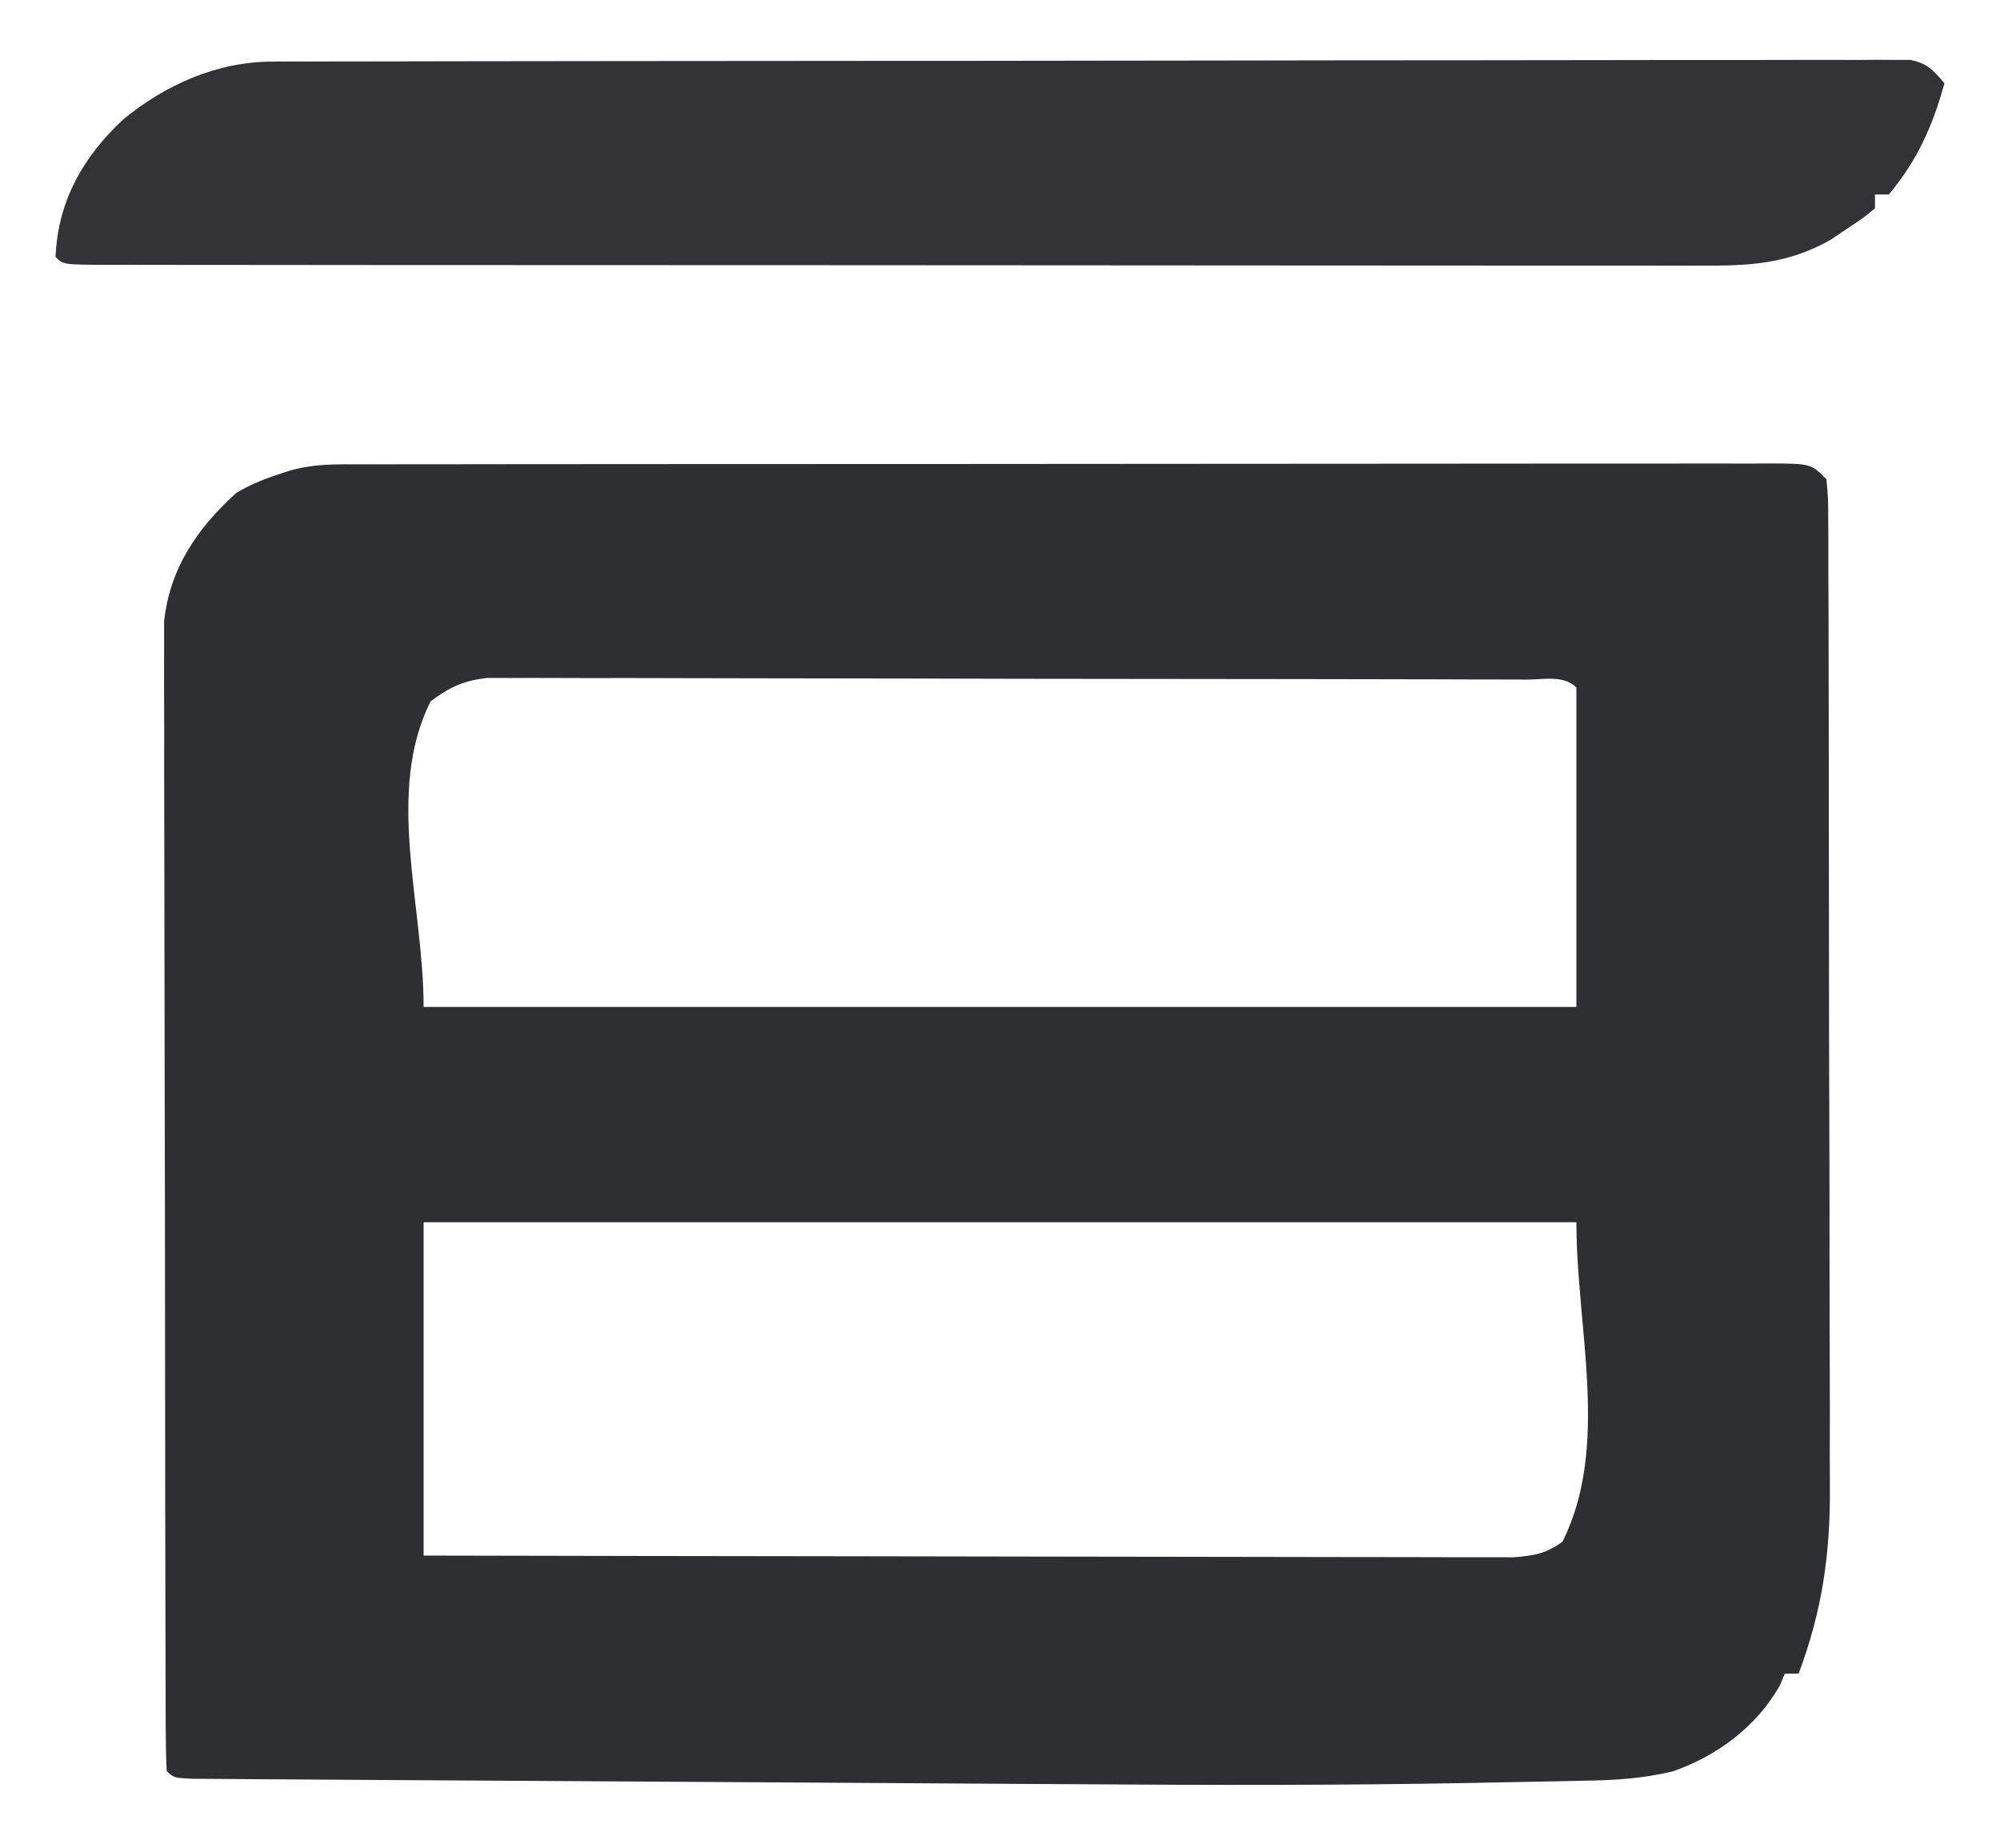
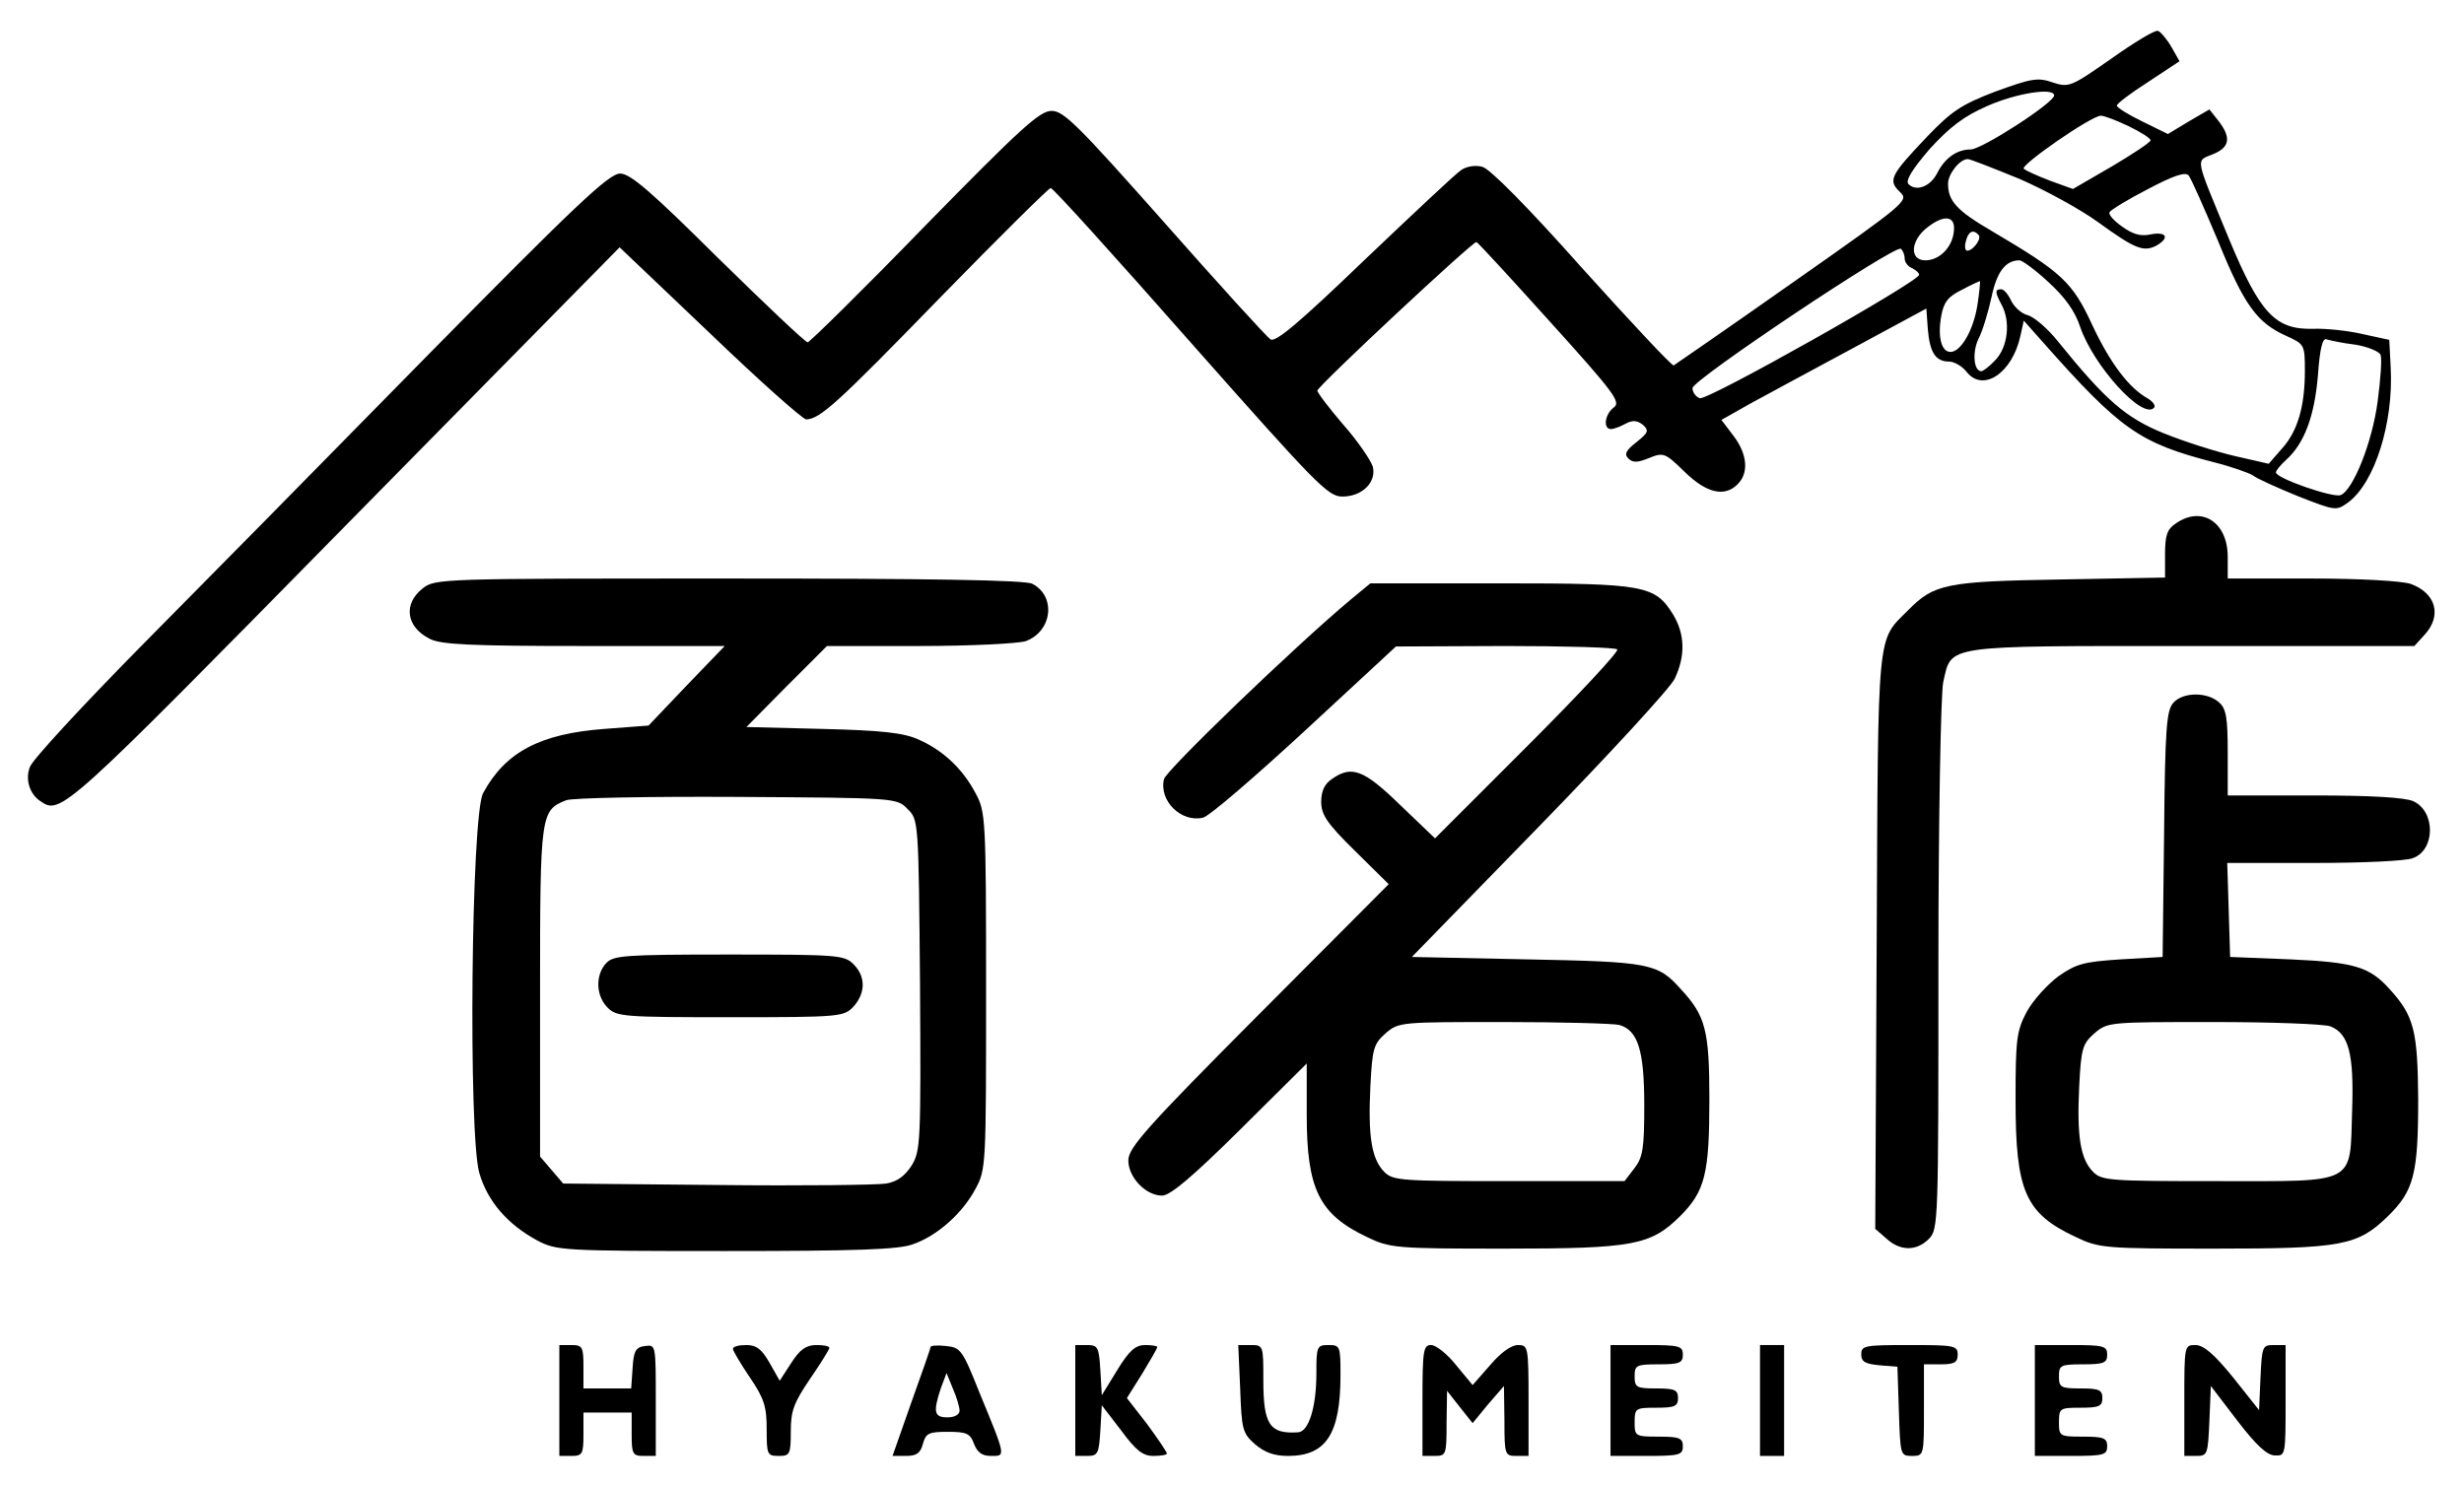
- <svg xmlns="http://www.w3.org/2000/svg" viewBox="105 110 288 266">
-   <path d="M0 0 C0.887 -0.002 1.775 -0.005 2.689 -0.007 C5.674 -0.013 8.658 -0.012 11.643 -0.012 C13.778 -0.015 15.913 -0.018 18.049 -0.022 C23.856 -0.031 29.664 -0.033 35.471 -0.034 C40.313 -0.034 45.154 -0.038 49.996 -0.042 C61.412 -0.05 72.827 -0.052 84.243 -0.052 C96.039 -0.051 107.834 -0.062 119.629 -0.077 C129.742 -0.09 139.855 -0.096 149.968 -0.095 C156.015 -0.095 162.061 -0.098 168.107 -0.108 C173.79 -0.118 179.472 -0.118 185.154 -0.111 C187.245 -0.11 189.335 -0.112 191.426 -0.118 C194.269 -0.126 197.113 -0.121 199.956 -0.114 C200.793 -0.119 201.629 -0.124 202.491 -0.129 C208.186 -0.095 208.186 -0.095 210.415 2.134 C210.672 4.827 210.672 4.827 210.682 8.323 C210.686 8.965 210.691 9.607 210.696 10.268 C210.708 12.429 210.707 14.589 210.705 16.75 C210.711 18.296 210.718 19.842 210.725 21.387 C210.743 25.597 210.748 29.806 210.749 34.015 C210.75 36.648 210.755 39.281 210.76 41.914 C210.779 51.11 210.787 60.306 210.785 69.503 C210.784 78.055 210.805 86.607 210.837 95.159 C210.863 102.511 210.874 109.863 210.872 117.216 C210.872 121.602 210.877 125.988 210.899 130.374 C210.918 134.51 210.918 138.646 210.904 142.782 C210.901 144.291 210.906 145.8 210.918 147.308 C210.99 156.865 209.802 165.131 206.415 174.134 C205.755 174.134 205.095 174.134 204.415 174.134 C204.188 174.691 203.961 175.247 203.727 175.821 C200.35 181.771 194.664 186.014 188.259 188.221 C184.001 189.232 180.126 189.484 175.771 189.551 C174.939 189.57 174.107 189.59 173.25 189.61 C170.516 189.672 167.782 189.718 165.048 189.764 C163.113 189.802 161.178 189.841 159.243 189.879 C140.482 190.23 121.725 190.199 102.962 190.066 C98.343 190.035 93.725 190.01 89.106 189.983 C81.411 189.939 73.716 189.89 66.021 189.837 C57.13 189.776 48.239 189.724 39.347 189.675 C30.716 189.628 22.085 189.575 13.454 189.52 C9.804 189.496 6.154 189.475 2.504 189.455 C-1.756 189.432 -6.017 189.404 -10.277 189.372 C-11.841 189.361 -13.405 189.351 -14.969 189.344 C-17.092 189.333 -19.215 189.317 -21.339 189.299 C-22.528 189.291 -23.718 189.283 -24.943 189.275 C-27.585 189.134 -27.585 189.134 -28.585 188.134 C-28.689 185.973 -28.721 183.808 -28.726 181.645 C-28.729 180.959 -28.732 180.273 -28.735 179.566 C-28.744 177.25 -28.745 174.934 -28.747 172.618 C-28.751 170.964 -28.756 169.31 -28.762 167.656 C-28.775 163.15 -28.781 158.643 -28.786 154.137 C-28.789 151.322 -28.793 148.507 -28.797 145.693 C-28.811 136.889 -28.821 128.084 -28.824 119.28 C-28.829 109.114 -28.846 98.947 -28.875 88.78 C-28.897 80.926 -28.907 73.072 -28.908 65.218 C-28.909 60.526 -28.915 55.834 -28.933 51.141 C-28.95 46.724 -28.952 42.307 -28.943 37.889 C-28.942 36.27 -28.947 34.65 -28.957 33.031 C-28.969 30.815 -28.963 28.6 -28.953 26.385 C-28.954 25.146 -28.956 23.908 -28.957 22.632 C-28.145 14.99 -24.201 9.231 -18.585 4.134 C-16.247 2.739 -14.205 1.99 -11.585 1.134 C-7.708 -0.159 -4.041 -0.008 0 0 Z M9.415 34.134 C2.854 47.255 8.415 63.463 8.415 78.134 C63.195 78.134 117.975 78.134 174.415 78.134 C174.415 62.954 174.415 47.774 174.415 32.134 C172.593 30.313 169.739 31 167.292 30.993 C166.645 30.99 165.998 30.987 165.332 30.984 C163.15 30.976 160.967 30.974 158.785 30.973 C157.226 30.968 155.668 30.963 154.109 30.958 C149.863 30.944 145.617 30.938 141.371 30.934 C138.72 30.931 136.069 30.926 133.417 30.922 C125.127 30.908 116.837 30.899 108.546 30.895 C98.968 30.89 89.39 30.873 79.812 30.844 C72.415 30.822 65.018 30.812 57.621 30.811 C53.2 30.81 48.779 30.804 44.359 30.786 C40.199 30.769 36.039 30.767 31.88 30.776 C30.353 30.777 28.826 30.773 27.3 30.763 C25.215 30.75 23.13 30.756 21.045 30.766 C19.879 30.765 18.712 30.763 17.51 30.762 C14.064 31.176 12.18 32.071 9.415 34.134 Z M8.415 109.134 C8.415 124.974 8.415 140.814 8.415 157.134 C29.207 157.179 49.999 157.216 70.792 157.237 C80.445 157.248 90.099 157.262 99.753 157.285 C108.167 157.305 116.58 157.317 124.993 157.322 C129.449 157.324 133.904 157.331 138.36 157.345 C142.553 157.359 146.745 157.363 150.938 157.36 C152.478 157.36 154.018 157.364 155.558 157.372 C157.658 157.382 159.759 157.38 161.859 157.374 C163.036 157.376 164.212 157.378 165.424 157.38 C168.39 157.136 170.014 156.862 172.415 155.134 C179.278 141.406 174.415 124.482 174.415 109.134 C119.635 109.134 64.855 109.134 8.415 109.134 Z " fill="#2E2F33" transform="translate(157.5855,176.8663)" />
-   <path d="M0 0 C0.849 -0.004 1.698 -0.008 2.573 -0.012 C3.501 -0.011 4.429 -0.01 5.385 -0.009 C6.374 -0.012 7.364 -0.015 8.383 -0.018 C11.708 -0.027 15.033 -0.028 18.358 -0.03 C20.738 -0.034 23.118 -0.039 25.498 -0.045 C31.969 -0.058 38.44 -0.064 44.91 -0.069 C48.949 -0.072 52.988 -0.076 57.028 -0.08 C68.208 -0.092 79.388 -0.103 90.569 -0.106 C91.641 -0.106 91.641 -0.106 92.736 -0.107 C93.453 -0.107 94.17 -0.107 94.909 -0.107 C96.362 -0.108 97.814 -0.108 99.267 -0.109 C99.988 -0.109 100.709 -0.109 101.451 -0.109 C113.14 -0.113 124.83 -0.131 136.519 -0.154 C148.516 -0.178 160.514 -0.19 172.511 -0.192 C179.249 -0.192 185.987 -0.198 192.724 -0.216 C199.057 -0.233 205.389 -0.235 211.721 -0.226 C214.05 -0.225 216.379 -0.23 218.708 -0.24 C221.878 -0.252 225.046 -0.247 228.216 -0.236 C229.146 -0.244 230.076 -0.252 231.034 -0.26 C231.881 -0.254 232.727 -0.247 233.599 -0.241 C234.331 -0.241 235.063 -0.242 235.817 -0.242 C238.259 0.233 239.163 1.259 240.737 3.131 C238.998 9.365 236.889 14.127 232.737 19.131 C232.077 19.131 231.417 19.131 230.737 19.131 C230.737 19.791 230.737 20.451 230.737 21.131 C228.979 22.569 228.979 22.569 226.612 24.131 C225.846 24.647 225.08 25.163 224.291 25.694 C218.107 29.174 212.603 29.417 205.683 29.379 C204.674 29.381 203.665 29.383 202.625 29.386 C199.247 29.392 195.868 29.383 192.489 29.374 C190.067 29.375 187.644 29.377 185.221 29.38 C179.326 29.384 173.431 29.38 167.536 29.37 C160.674 29.36 153.812 29.36 146.95 29.36 C134.712 29.361 122.474 29.352 110.237 29.337 C98.353 29.323 86.469 29.316 74.585 29.317 C73.853 29.317 73.12 29.317 72.365 29.317 C71.268 29.317 71.268 29.317 70.149 29.317 C56.626 29.318 43.103 29.312 29.58 29.303 C24.792 29.3 20.005 29.299 15.217 29.298 C8.783 29.298 2.349 29.291 -4.085 29.281 C-6.454 29.278 -8.822 29.277 -11.19 29.278 C-14.408 29.278 -17.626 29.272 -20.844 29.265 C-22.269 29.267 -22.269 29.267 -23.724 29.27 C-30.149 29.246 -30.149 29.246 -31.263 28.131 C-30.929 20.121 -27.34 13.75 -21.513 8.319 C-15.358 3.295 -8.004 0.014 0 0 Z " fill="#333337" transform="translate(144.2632,118.8686)" />
+ <svg xmlns="http://www.w3.org/2000/svg" viewBox="48 59 511 308" preserveAspectRatio="xMidYMid meet">
+   <g transform="translate(0,390) scale(0.1,-0.1)" fill="#000000" stroke="none">
+     <path d="M4858 3188 c-83 -58 -87 -60 -121 -49 -31 11 -45 8 -119 -19 -71 -27 -91 -41 -141 -93 -77 -81 -82 -91 -57 -115 19 -18 16 -21 -222 -188 -132 -93 -244 -170 -247 -172 -4 -1 -89 90 -190 202 -112 126 -192 207 -207 210 -14 4 -33 1 -44 -7 -11 -7 -101 -92 -201 -187 -134 -129 -184 -171 -194 -164 -8 5 -107 114 -220 242 -179 202 -209 232 -234 232 -25 0 -64 -36 -264 -240 -128 -132 -238 -240 -242 -240 -5 0 -88 79 -186 175 -141 140 -182 175 -203 175 -23 0 -92 -65 -404 -382 -207 -211 -474 -482 -594 -603 -119 -121 -221 -231 -226 -246 -10 -25 -1 -56 22 -71 42 -29 49 -22 632 571 l569 578 187 -178 c103 -99 193 -179 200 -179 29 1 65 34 278 253 122 125 225 227 229 227 5 0 135 -144 290 -320 262 -296 285 -320 315 -320 41 0 71 30 63 62 -4 13 -31 53 -62 88 -30 35 -54 67 -53 70 6 14 323 310 330 308 4 -2 73 -77 154 -167 131 -145 146 -165 131 -176 -19 -14 -23 -45 -6 -45 6 0 19 5 30 11 15 8 24 7 36 -2 13 -12 12 -16 -13 -36 -22 -17 -26 -25 -17 -34 9 -9 19 -9 43 1 30 12 33 11 74 -29 45 -44 83 -53 110 -25 23 23 20 62 -9 100 l-25 33 62 35 c35 19 131 71 213 115 l150 81 3 -42 c4 -49 16 -68 44 -68 11 0 28 -10 37 -22 34 -42 94 -2 111 75 l7 32 39 -44 c162 -183 201 -210 356 -250 36 -9 72 -22 80 -27 7 -6 49 -25 93 -43 79 -31 80 -31 105 -13 55 41 94 165 88 279 l-3 58 -55 12 c-30 7 -76 12 -103 11 -78 -2 -110 31 -175 188 -71 172 -69 159 -33 174 35 14 39 34 12 69 l-19 24 -43 -25 -43 -26 -53 26 c-29 14 -53 29 -53 33 0 4 29 26 65 49 l65 43 -17 30 c-10 17 -23 32 -28 33 -6 2 -49 -24 -97 -58z m-118 -76 c0 -15 -150 -112 -173 -112 -29 0 -54 -18 -70 -50 -14 -27 -43 -38 -59 -22 -7 7 7 30 44 73 42 46 71 68 119 89 61 27 139 39 139 22z m155 -64 c25 -12 45 -25 45 -29 0 -4 -36 -28 -80 -54 l-81 -47 -47 17 c-26 10 -51 21 -55 25 -8 7 140 110 160 110 7 0 33 -10 58 -22z m-227 -109 c53 -23 126 -63 162 -89 77 -56 95 -63 121 -50 29 16 23 30 -10 24 -21 -5 -38 0 -60 16 -17 12 -29 25 -26 30 3 5 39 27 80 48 53 28 77 36 84 28 5 -6 32 -67 61 -136 54 -133 81 -170 142 -197 37 -17 38 -18 38 -72 0 -74 -15 -126 -48 -162 l-27 -31 -70 16 c-39 9 -105 30 -147 47 -79 32 -121 68 -221 192 -21 26 -48 49 -61 53 -13 3 -28 16 -35 30 -6 13 -15 24 -21 24 -13 0 -13 -6 1 -32 19 -35 13 -87 -12 -114 -12 -13 -26 -24 -30 -24 -16 0 -19 40 -6 67 8 15 20 54 27 86 11 53 29 77 58 77 6 0 33 -20 60 -45 35 -32 55 -60 66 -93 27 -80 129 -193 153 -168 4 4 -1 12 -12 19 -40 22 -79 74 -116 153 -41 89 -63 109 -207 194 -74 43 -92 63 -92 99 0 20 24 51 41 51 5 0 53 -19 107 -41z m-136 -109 c-3 -33 -30 -60 -59 -60 -34 0 -31 42 5 69 35 27 58 23 54 -9z m51 -7 c8 -7 -11 -33 -23 -33 -5 0 -6 9 -3 20 5 20 15 25 26 13z m-153 -49 c0 -8 7 -17 15 -20 8 -4 15 -10 15 -14 0 -14 -440 -262 -455 -256 -8 3 -15 12 -15 21 0 17 419 297 432 289 4 -3 8 -12 8 -20z m151 -96 c-8 -52 -34 -98 -56 -98 -19 0 -27 32 -19 75 5 28 14 40 43 54 20 11 37 18 37 18 1 -1 -1 -23 -5 -49z m784 -83 c25 -4 49 -14 52 -21 3 -8 0 -51 -6 -96 -11 -85 -51 -185 -77 -195 -16 -6 -134 35 -134 47 0 4 9 15 21 26 38 34 59 91 66 175 4 57 10 79 18 75 7 -2 34 -8 60 -11z" />
+     <path d="M4992 2224 c-18 -12 -22 -25 -22 -64 l0 -48 -217 -4 c-237 -4 -262 -9 -316 -64 -65 -65 -62 -31 -65 -686 l-3 -597 23 -20 c28 -26 62 -27 88 -1 20 20 20 33 20 568 0 301 5 565 10 587 18 78 -5 75 514 75 l463 0 21 23 c37 40 24 87 -29 106 -19 6 -105 11 -205 11 l-174 0 0 45 c0 72 -54 107 -108 69z" />
+     <path d="M1356 2089 c-40 -32 -34 -79 15 -104 23 -12 83 -15 320 -15 l292 0 -79 -82 -79 -83 -92 -7 c-133 -10 -205 -48 -251 -133 -25 -44 -31 -709 -8 -788 17 -59 59 -107 120 -140 40 -21 51 -22 391 -22 269 0 359 3 388 14 50 17 103 64 130 115 22 40 22 49 22 411 0 360 -1 371 -22 410 -27 51 -68 89 -118 111 -31 14 -76 19 -199 22 l-158 4 83 84 84 84 191 0 c108 0 204 5 221 10 55 20 64 93 14 119 -13 8 -219 11 -629 11 -601 0 -610 0 -636 -21z m1006 -457 c23 -22 23 -24 26 -365 2 -325 1 -344 -17 -374 -14 -22 -30 -34 -53 -38 -18 -3 -176 -5 -351 -3 l-319 3 -24 28 -24 28 0 342 c0 369 1 376 54 397 11 5 171 8 353 7 331 -2 333 -2 355 -25z" />
+     <path d="M1737 1312 c-23 -25 -21 -68 3 -92 19 -19 33 -20 255 -20 228 0 235 1 255 22 25 28 26 62 0 88 -19 19 -33 20 -258 20 -219 0 -240 -2 -255 -18z" />
+     <path d="M3282 2067 c-115 -96 -383 -354 -388 -373 -11 -45 36 -91 81 -80 13 3 108 85 212 181 l188 174 226 1 c124 0 229 -3 233 -7 4 -4 -80 -94 -186 -200 l-192 -192 -72 69 c-76 74 -101 83 -142 54 -15 -10 -22 -25 -22 -47 0 -27 12 -45 70 -102 l70 -69 -270 -271 c-233 -234 -270 -276 -270 -302 0 -35 36 -73 70 -73 17 0 63 39 162 137 l138 137 0 -107 c0 -154 26 -206 125 -253 48 -23 59 -24 286 -24 267 0 302 7 363 67 52 52 61 88 61 243 0 143 -8 173 -59 228 -48 54 -64 57 -319 62 l-239 5 264 271 c145 149 272 287 281 306 23 48 21 93 -3 133 -38 61 -58 65 -358 65 l-270 0 -40 -33z m556 -883 c39 -11 52 -53 52 -167 0 -90 -3 -108 -21 -131 l-20 -26 -240 0 c-223 0 -240 1 -258 19 -27 27 -34 75 -29 178 4 79 7 88 32 110 27 23 31 23 244 23 119 0 227 -3 240 -6z" />
+     <path d="M4987 1852 c-14 -16 -17 -53 -19 -273 l-3 -254 -87 -5 c-76 -5 -92 -9 -129 -35 -23 -17 -53 -50 -66 -74 -21 -40 -23 -57 -23 -183 0 -189 20 -235 125 -284 48 -23 59 -24 286 -24 267 0 298 6 361 67 54 53 63 87 63 243 -1 143 -9 173 -59 228 -42 47 -74 56 -206 62 l-125 5 -3 98 -3 97 180 0 c99 0 191 4 205 10 47 17 47 97 1 118 -17 8 -90 12 -205 12 l-180 0 0 88 c0 73 -3 92 -18 105 -24 22 -75 22 -95 -1z m326 -671 c38 -15 49 -57 45 -174 -5 -156 13 -147 -280 -147 -222 0 -239 1 -257 19 -27 27 -34 75 -29 178 4 79 7 88 32 110 27 23 31 23 246 23 120 0 230 -4 243 -9z" />
+     <path d="M1640 405 l0 -115 25 0 c23 0 25 4 25 45 l0 45 50 0 50 0 0 -45 c0 -41 2 -45 25 -45 l25 0 0 116 c0 114 0 115 -22 112 -19 -2 -24 -10 -26 -45 l-3 -43 -50 0 -49 0 0 45 c0 41 -2 45 -25 45 l-25 0 0 -115z" />
+     <path d="M2000 512 c0 -4 16 -31 35 -59 30 -44 35 -61 35 -108 0 -52 1 -55 25 -55 23 0 25 3 25 51 0 42 6 59 40 109 22 32 40 61 40 64 0 4 -12 6 -27 6 -21 0 -34 -9 -52 -37 l-24 -37 -21 37 c-16 28 -27 37 -48 37 -16 0 -28 -3 -28 -8z" />
+     <path d="M2410 516 c0 -2 -18 -54 -40 -115 l-39 -111 28 0 c22 0 30 6 35 25 6 22 12 25 51 25 39 0 47 -3 55 -25 7 -18 17 -25 35 -25 31 0 32 -4 -24 132 -35 88 -39 93 -69 96 -18 2 -32 1 -32 -2z m60 -132 c0 -8 -10 -14 -25 -14 -28 0 -30 11 -14 60 l12 32 13 -32 c8 -18 14 -39 14 -46z" />
+     <path d="M2710 405 l0 -115 24 0 c23 0 25 4 28 53 l3 52 40 -52 c31 -42 45 -53 67 -53 15 0 28 2 28 5 0 3 -19 31 -41 61 l-42 54 32 51 c17 28 31 52 31 55 0 2 -11 4 -25 4 -20 0 -33 -11 -58 -52 l-32 -52 -3 52 c-3 48 -5 52 -28 52 l-24 0 0 -115z" />
+     <path d="M3052 429 c3 -85 5 -92 31 -115 20 -17 40 -24 68 -24 79 0 109 45 109 168 0 60 -1 62 -25 62 -24 0 -25 -3 -25 -59 0 -70 -16 -121 -38 -122 -59 -4 -72 16 -72 108 0 72 0 73 -26 73 l-26 0 4 -91z" />
+     <path d="M3430 405 l0 -115 25 0 c24 0 25 2 25 68 l1 67 26 -33 27 -34 32 39 33 38 1 -72 c0 -71 1 -73 25 -73 l25 0 0 115 c0 112 -1 115 -22 115 -14 0 -36 -16 -58 -42 l-36 -41 -34 41 c-18 23 -42 42 -52 42 -16 0 -18 -10 -18 -115z" />
+     <path d="M3820 405 l0 -115 75 0 c68 0 75 2 75 20 0 17 -7 20 -50 20 -49 0 -50 1 -50 30 0 29 2 30 45 30 38 0 45 3 45 20 0 17 -7 20 -45 20 -41 0 -45 2 -45 25 0 23 3 25 50 25 43 0 50 3 50 20 0 18 -7 20 -75 20 l-75 0 0 -115z" />
+     <path d="M4130 405 l0 -115 25 0 25 0 0 115 0 115 -25 0 -25 0 0 -115z" />
+     <path d="M4340 501 c0 -16 8 -20 38 -23 l37 -3 3 -92 c3 -91 3 -93 27 -93 25 0 25 1 25 95 l0 95 35 0 c28 0 35 4 35 20 0 19 -7 20 -100 20 -92 0 -100 -1 -100 -19z" />
+     <path d="M4700 405 l0 -115 75 0 c68 0 75 2 75 20 0 17 -7 20 -50 20 -49 0 -50 1 -50 30 0 29 2 30 45 30 38 0 45 3 45 20 0 17 -7 20 -45 20 -41 0 -45 2 -45 25 0 23 3 25 50 25 43 0 50 3 50 20 0 18 -7 20 -75 20 l-75 0 0 -115z" />
+     <path d="M5010 405 l0 -115 25 0 c23 0 24 3 27 73 l3 72 55 -72 c39 -51 62 -72 78 -72 22 -1 22 1 22 114 l0 115 -25 0 c-23 0 -24 -3 -27 -67 l-3 -68 -54 68 c-39 48 -61 67 -78 67 -23 0 -23 -1 -23 -115z" />
+   </g>
</svg>
